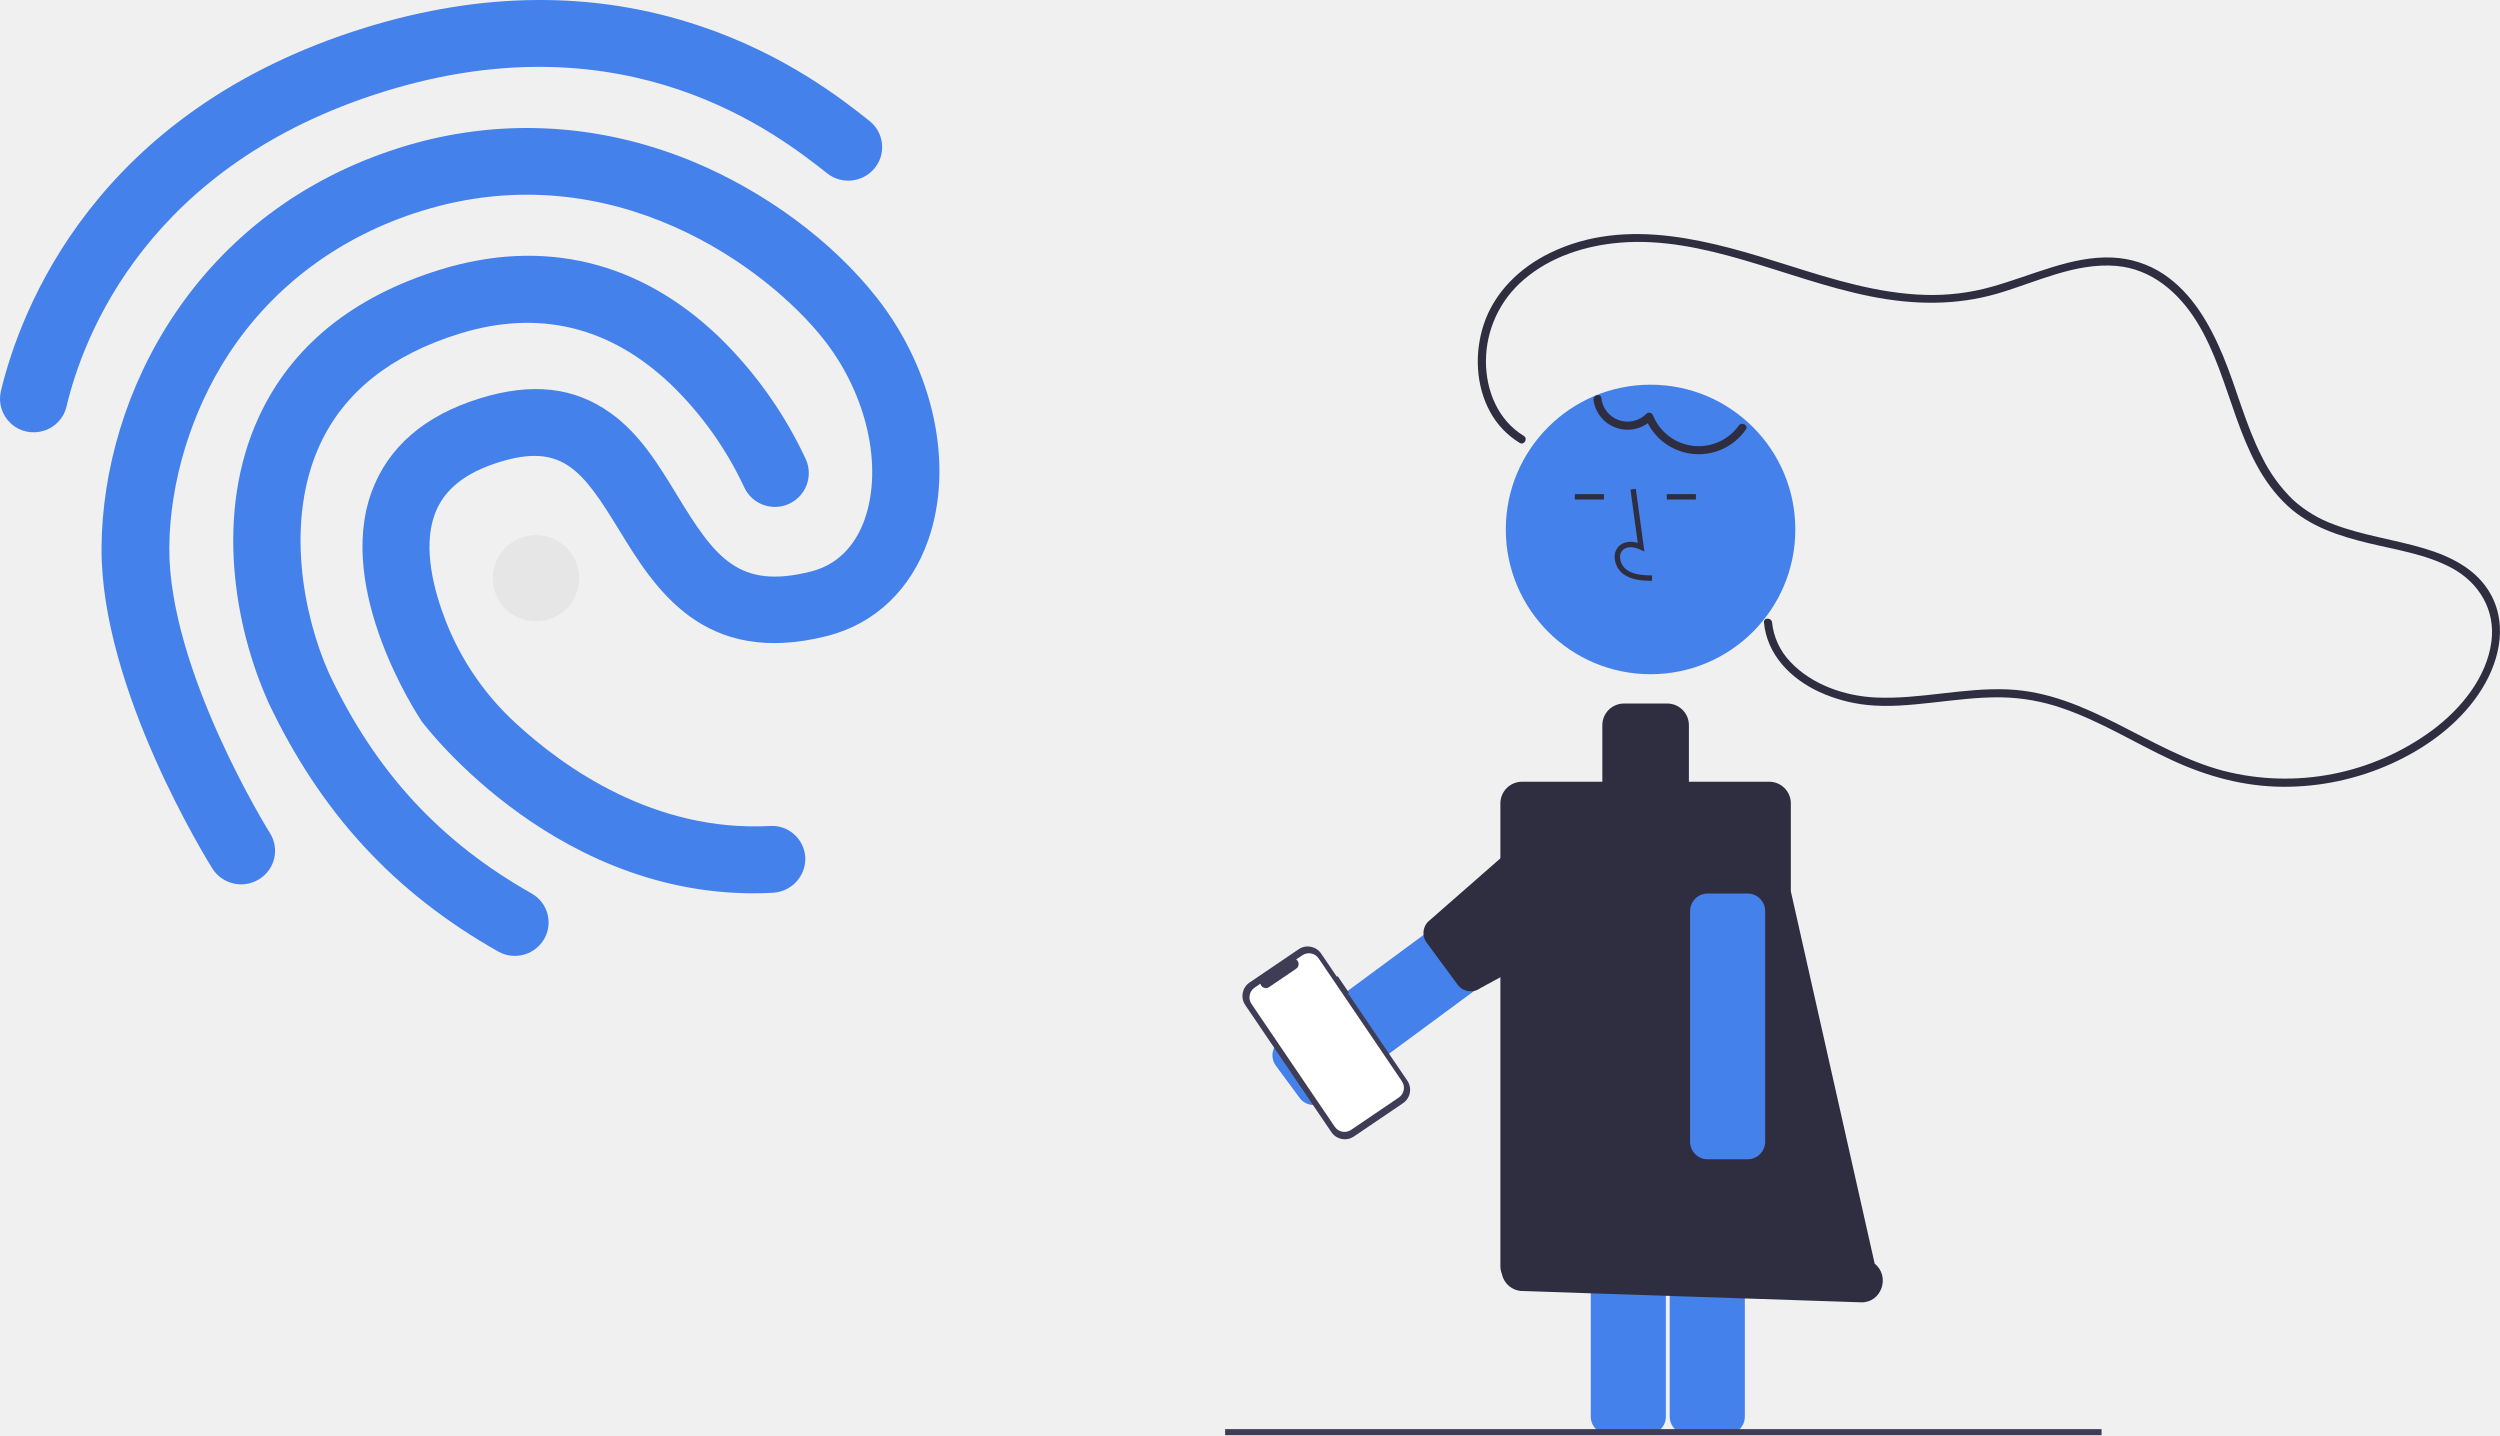
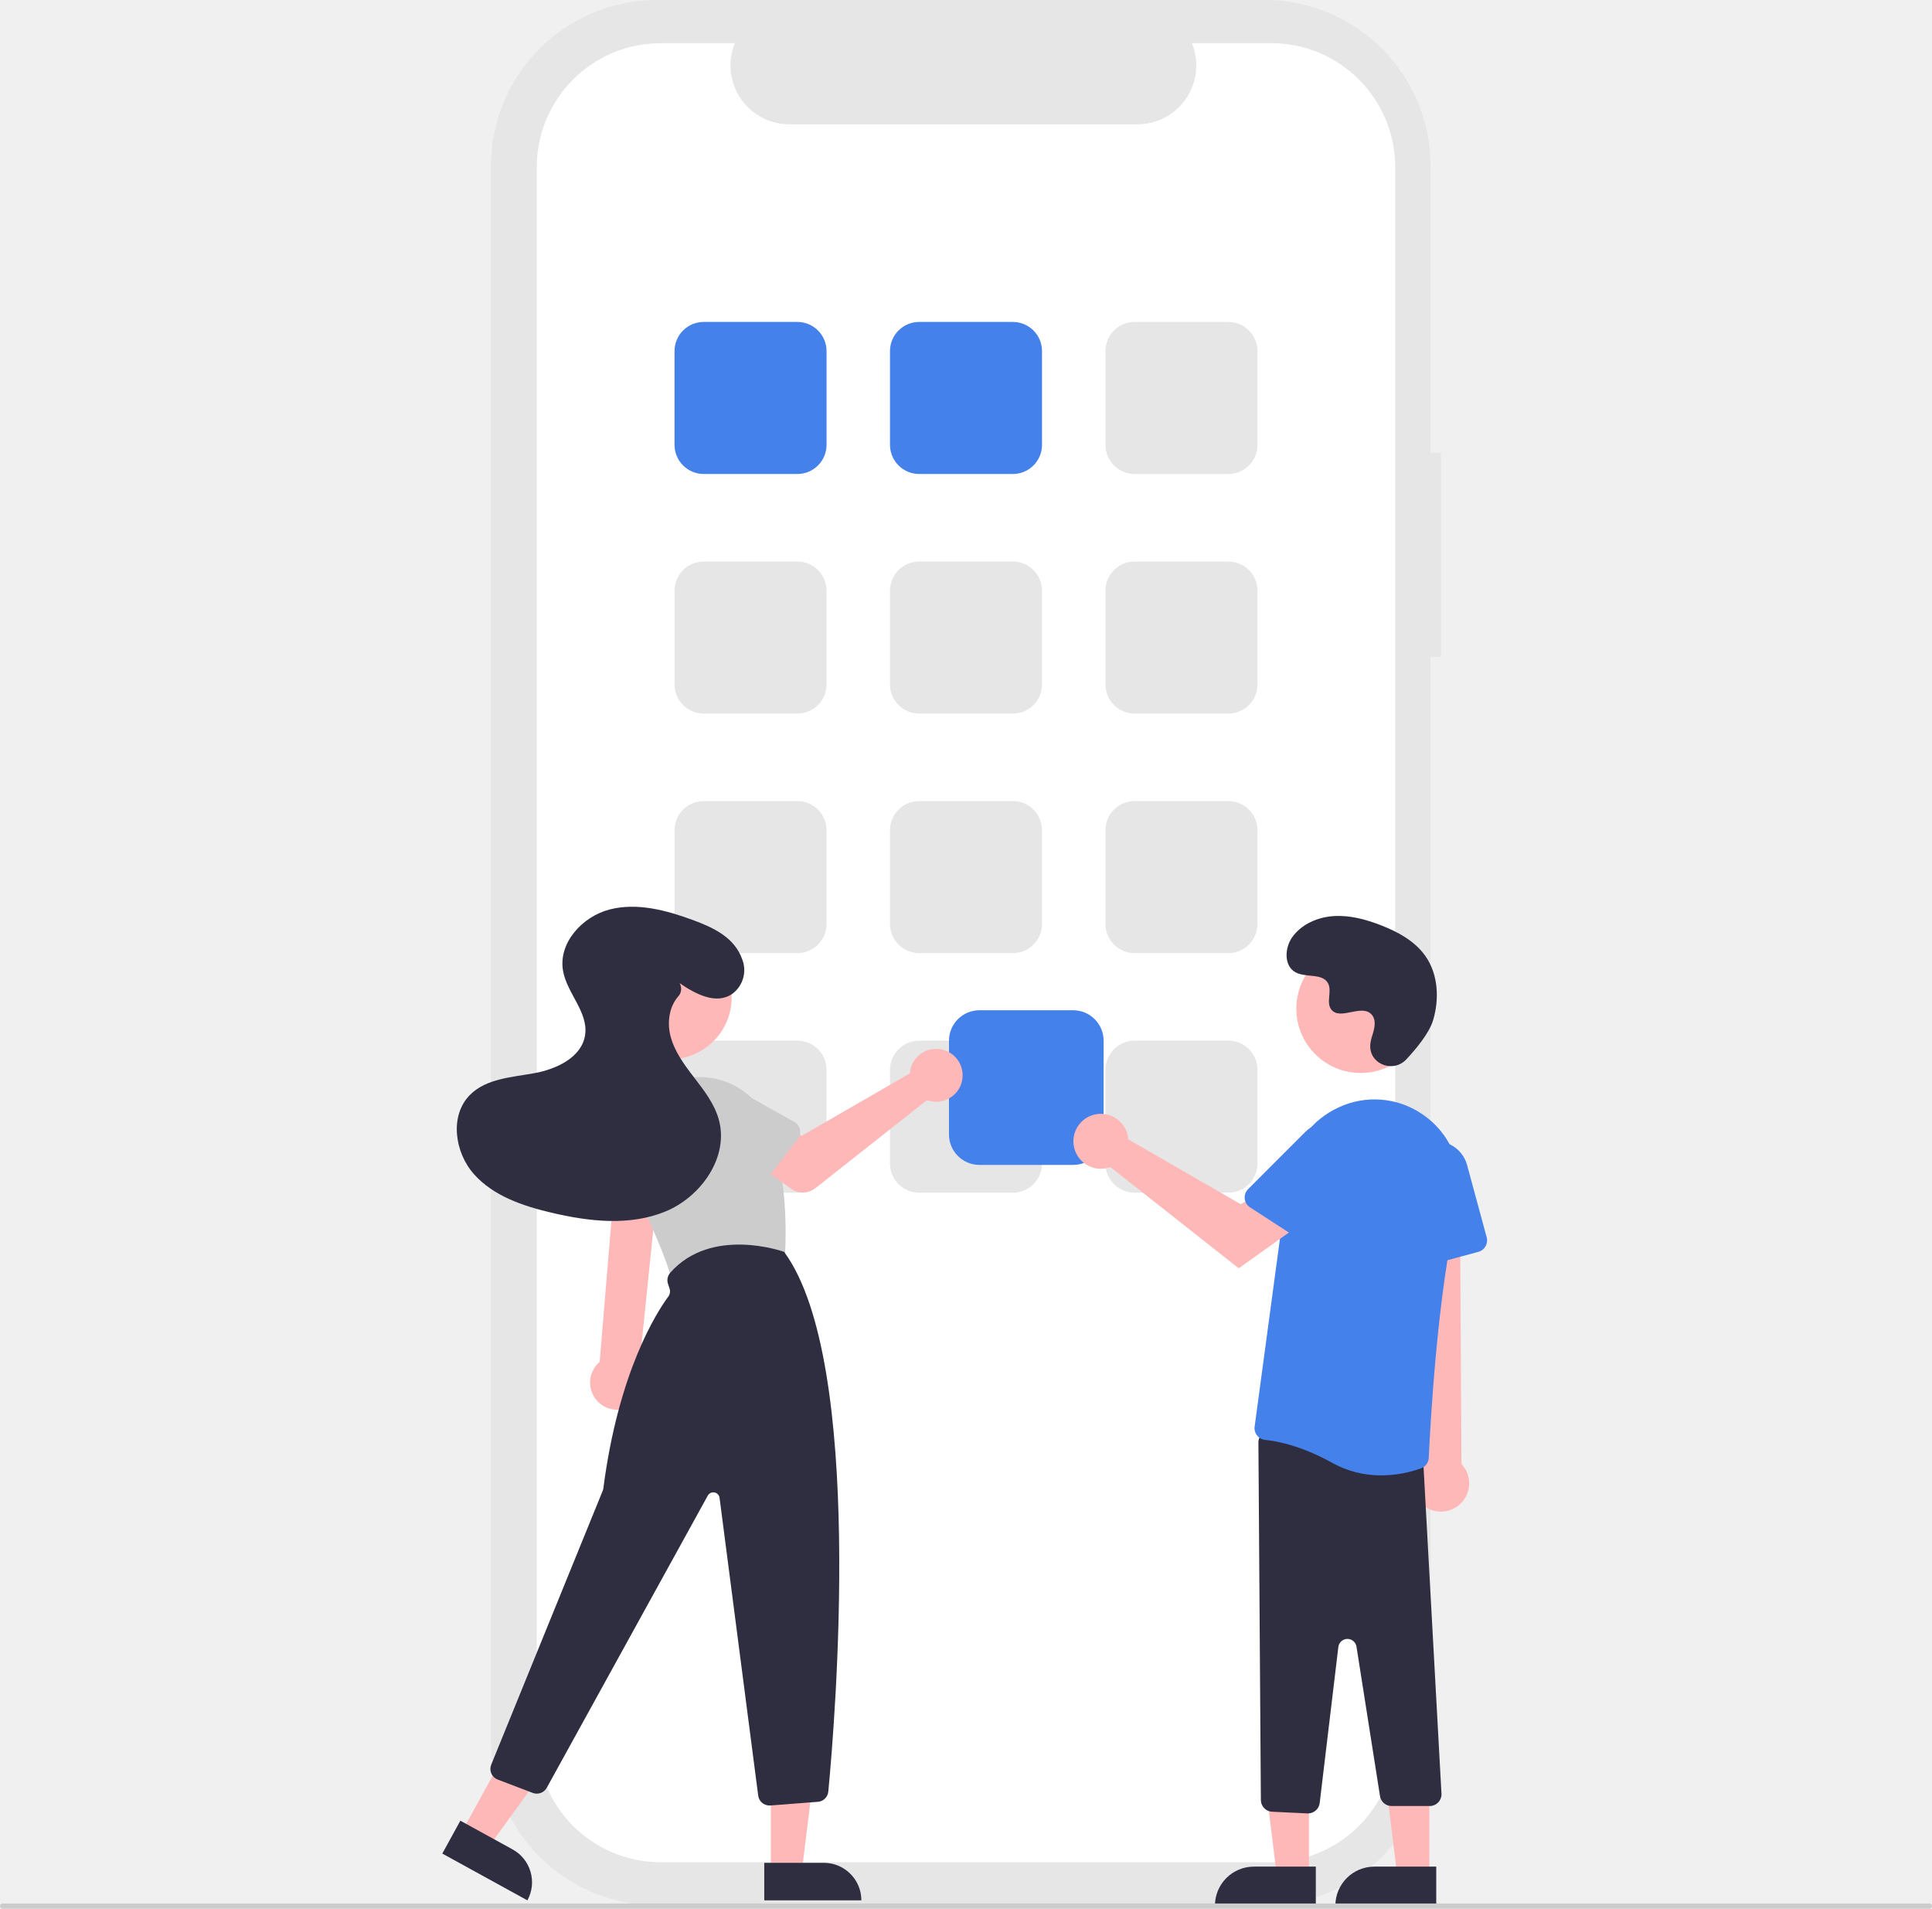
- <svg xmlns="http://www.w3.org/2000/svg" id="bb441d3c-cf2a-489d-ae6b-061a3c0e4b94" data-name="Layer 1" width="924.256" height="530.591" viewBox="0 0 924.256 530.591">
-   <path d="M153.998,343.966a12.416,12.416,0,0,1-15.82-14.588c7.224-30.053,34.692-103.546,134.758-134.458,43.345-13.39,84.914-13.618,123.5-.684,31.744,10.596,52.817,27.178,62.897,35.193a12.313,12.313,0,0,1,2.017,17.297q-.038.048-.076.095a12.603,12.603,0,0,1-17.561,1.993c-18.263-14.39-73.684-58.105-163.507-30.358C192.5,245.549,168.676,308.922,162.496,334.85a12.231,12.231,0,0,1-8.498,9.117Z" transform="translate(-137.8721 -184.7043)" fill="#4481eb" />
-   <path d="M426.738,514.185a12.346,12.346,0,0,1-3.068.577c-78.175,4.21-127.913-60.735-129.955-63.443l-.379-.625c-1.246-1.933-31.342-47.723-18.093-84.088,6.086-16.625,19.544-28.294,40.116-34.649,19.133-5.91,34.789-4.162,48.115,5.354,10.927,7.753,17.93,19.315,24.717,30.48,14.116,23.182,22.768,34.977,49.6,28.172,11.781-2.99,17.282-12.201,19.795-19.376,6.766-19.525.77-46.143-15.096-66.281-20.497-26.126-77.86-69.52-148.634-47.657-30.223,9.336-54.958,27.734-71.522,53.068-13.722,21.024-21.699,47.137-21.874,71.488-.275,45.341,36.884,104.991,37.236,105.532a12.29,12.29,0,0,1-3.906,16.936q-.057.036-.114.071a12.584,12.584,0,0,1-17.235-3.857c-1.677-2.728-41.356-66.33-41.036-118.732.445-56.8,34.961-124.588,111.154-148.125,35.218-10.879,72.229-9.051,107.058,5.229,26.995,11.136,51.979,29.57,68.497,50.619,21.098,26.868,28.53,62.038,18.926,89.487-6.403,18.3-19.659,30.926-37.275,35.441-45.914,11.679-63.9-17.726-77.018-39.177-13.47-21.991-20.921-32.301-44.202-25.11-12.783,3.949-20.659,10.277-23.971,19.368-4.507,12.428-.236,28.358,4.141,39.525q.068.175.136.349a100.946,100.946,0,0,0,25.613,37.252c18.012,16.634,51.451,40.347,94.07,38.06a12.309,12.309,0,0,1,13.048,11.522q.004.059.007.118a12.579,12.579,0,0,1-8.852,12.472Z" transform="translate(-137.8721 -184.7043)" fill="#4481eb" />
-   <path d="M331.94,537.534a12.616,12.616,0,0,1-9.871-1.031c-38.557-21.846-65.625-51.228-85.116-92.41l-.078-.254c-12.284-27.458-19.679-69.409-3.367-104.866,12.042-26.162,34.646-44.552,67.071-54.568,38.35-11.847,74.059-3.125,103.366,25.103A153.17,153.17,0,0,1,435.929,354.806a12.516,12.516,0,0,1-23.031,9.804,128.261,128.261,0,0,0-26.966-37.76c-22.59-21.492-48.85-27.847-78.142-18.799-25.313,7.819-42.743,21.643-51.666,41.092-12.867,27.994-6.243,62.949,3.371,84.462,17.186,36.423,41.025,62.258,74.961,81.451a12.255,12.255,0,0,1,4.655,16.695q-.047.083-.095.166A12.569,12.569,0,0,1,331.94,537.534Z" transform="translate(-137.8721 -184.7043)" fill="#4481eb" />
-   <circle cx="198.128" cy="213.768" r="15.949" fill="#e6e6e6" />
-   <path d="M623.576,593.224a6.57,6.57,0,0,1-.984-.074,6.459,6.459,0,0,1-4.261-2.569L609.57,578.702a6.499,6.499,0,0,1,1.373-9.089l74.899-55.24a6.5,6.5,0,0,1,9.09,1.373l8.76,11.878a6.501,6.501,0,0,1-1.372,9.09L627.42,591.954A6.454,6.454,0,0,1,623.576,593.224Z" transform="translate(-137.8721 -184.7043)" fill="#4481eb" />
-   <path d="M676.769,548.748,665.305,533.205a6,6,0,0,1,1.267-8.39l43.861-38.43a6,6,0,0,1,8.39,1.267l20.964,25.043a6,6,0,0,1-1.267,8.39l-53.361,28.93A6,6,0,0,1,676.769,548.748Z" transform="translate(-137.8721 -184.7043)" fill="#2f2e41" />
-   <path d="M747.246,714.956H732.487a6.508,6.508,0,0,1-6.5-6.5V585.441a6.508,6.508,0,0,1,6.5-6.5h14.759a6.508,6.508,0,0,1,6.5,6.5V708.456A6.508,6.508,0,0,1,747.246,714.956Z" transform="translate(-137.8721 -184.7043)" fill="#4481eb" />
-   <path d="M776.438,714.956H761.678a6.508,6.508,0,0,1-6.5-6.5V585.441a6.508,6.508,0,0,1,6.5-6.5H776.438a6.508,6.508,0,0,1,6.5,6.5V708.456A6.508,6.508,0,0,1,776.438,714.956Z" transform="translate(-137.8721 -184.7043)" fill="#4481eb" />
-   <rect x="452.923" y="528.351" width="324.033" height="2.241" fill="#3f3d56" />
-   <circle cx="610.216" cy="195.742" r="53.519" fill="#4481eb" />
-   <path d="M830.944,651.879,799.95,514.234V481.712a8,8,0,0,0-8-8H762.26V452.799a8,8,0,0,0-8-8h-16a8,8,0,0,0-8,8v20.913H700.569a8,8,0,0,0-8,8V652.799a7.968,7.968,0,0,0,.584,2.993,7.834,7.834,0,0,0,7.377,6.207L825.955,666.18C833.451,666.377,836.852,656.628,830.944,651.879Z" transform="translate(-137.8721 -184.7043)" fill="#2f2e41" />
-   <path d="M748.603,399.461c-3.306-.093-7.42-.208-10.589-2.523a8.131,8.131,0,0,1-3.2-6.07,5.471,5.471,0,0,1,1.86-4.495c1.657-1.398,4.076-1.726,6.678-.961l-2.699-19.727,1.982-.271,3.172,23.19-1.654-.759c-1.919-.881-4.552-1.328-6.188.055a3.513,3.513,0,0,0-1.152,2.896,6.143,6.143,0,0,0,2.381,4.526c2.467,1.802,5.746,2.035,9.466,2.139Z" transform="translate(-137.8721 -184.7043)" fill="#2f2e41" />
-   <rect x="582.21" y="182.682" width="10.771" height="2" fill="#2f2e41" />
-   <rect x="616.21" y="182.682" width="10.771" height="2" fill="#2f2e41" />
-   <path d="M701.221,345.854c-9.507-5.761-13.984-16.691-13.992-27.5a39.637,39.637,0,0,1,14.012-30.275c9.792-8.469,22.831-12.613,35.57-13.666,15.413-1.274,30.726,2.076,45.446,6.352,15.761,4.579,31.205,10.339,47.339,13.545,15.656,3.111,31.354,3.417,46.768-1.081,14.227-4.152,28.668-11.488,43.864-10.216,13.125,1.098,23.092,9.832,29.797,20.623,13.312,21.424,14.363,50.178,33.507,68.018,8.277,7.713,19.06,11.208,29.836,13.819,10.334,2.504,21.358,4.109,30.841,9.177,10.169,5.435,16.325,15.65,14.734,27.354-1.807,13.294-11.266,24.735-21.681,32.545A91.731,91.731,0,0,1,959.868,469.675c-27.632-7.331-50.088-28.746-79.528-30.088-16.424-.749-32.594,3.726-49.015,2.984-11.381-.514-23.63-4.722-31.557-13.185a24.709,24.709,0,0,1-6.757-14.537c-.179-1.906-3.181-1.924-3,0,1.125,11.957,9.927,20.789,20.43,25.644a56.355,56.355,0,0,0,17.48,4.812c8.036.888,16.229.048,24.228-.829,8.455-.927,16.924-2.069,25.448-1.967a72.74,72.74,0,0,1,22.837,4.061c14.106,4.838,26.813,12.865,40.288,19.116,13.042,6.051,26.7,9.802,41.146,9.895a96.211,96.211,0,0,0,40.368-8.657c12.478-5.684,24.203-14.169,31.972-25.608,7.284-10.724,11.108-24.793,4.553-36.799-5.138-9.41-14.936-14.172-24.816-17.103-10.952-3.25-22.399-4.734-33.12-8.781a45.593,45.593,0,0,1-15.172-9.1,57.003,57.003,0,0,1-11.531-15.911c-6.138-11.973-9.274-25.123-14.443-37.49-4.788-11.456-11.34-23.002-21.894-30.062a37.244,37.244,0,0,0-19.057-6.152c-7.518-.34-14.988,1.386-22.134,3.561-7.561,2.301-14.939,5.176-22.558,7.294a81.672,81.672,0,0,1-24.669,2.946c-17.122-.558-33.662-5.644-49.871-10.772-28.396-8.983-59.976-18.601-88.525-4.753-11.124,5.396-20.546,14.448-24.519,26.335-3.515,10.518-3.029,22.787,2.39,32.586a30.455,30.455,0,0,0,10.863,11.33c1.655,1.003,3.165-1.59,1.514-2.59Z" transform="translate(-137.8721 -184.7043)" fill="#2f2e41" />
-   <path d="M783.96,613.299H769.201a6.508,6.508,0,0,1-6.5-6.5V521.544a6.508,6.508,0,0,1,6.5-6.5h14.76a6.508,6.508,0,0,1,6.5,6.5v85.255A6.508,6.508,0,0,1,783.96,613.299Z" transform="translate(-137.8721 -184.7043)" fill="#4481eb" />
-   <path d="M726.988,332.612a12.736,12.736,0,0,0,21.659,7.201l-2.507-.662a21.205,21.205,0,0,0,37.152,4.397c1.13-1.569-1.472-3.069-2.59-1.514a18.21,18.21,0,0,1-31.668-3.68,1.522,1.522,0,0,0-2.507-.662,9.758,9.758,0,0,1-16.644-5.877c-.268-1.904-3.159-1.094-2.893.798Z" transform="translate(-137.8721 -184.7043)" fill="#2f2e41" />
-   <path id="f6ad8881-531f-450f-af8c-ee430f91c944" data-name="Path 33" d="M632.424,545.597l-.313.212-5.808-8.567a5.99,5.99,0,0,0-8.319-1.597h0l-18.15,12.304a5.99,5.99,0,0,0-1.597,8.319l31.861,46.998a5.99,5.99,0,0,0,8.319,1.597h0l18.15-12.304a5.99,5.99,0,0,0,1.597-8.319h0l-21.92-32.333.313-.212Z" transform="translate(-137.8721 -184.7043)" fill="#3f3d56" />
-   <path id="fc886b53-8f7f-459a-8f46-dc88972f03c0" data-name="Path 34" d="M619.357,537.87l-2.293,1.555a2.057,2.057,0,0,1,.014,3.415l-10.064,6.823a2.057,2.057,0,0,1-3.167-1.277l-2.142,1.452a4.33,4.33,0,0,0-1.154,6.014h0l30.793,45.423a4.33,4.33,0,0,0,6.014,1.154h0l17.652-11.967a4.33,4.33,0,0,0,1.154-6.014h0l-30.793-45.423a4.33,4.33,0,0,0-6.014-1.154h0Z" transform="translate(-137.8721 -184.7043)" fill="#fff" />
+ <svg xmlns="http://www.w3.org/2000/svg" id="bcf7625e-424a-4466-b024-8d3c328493bd" data-name="Layer 1" width="738" height="729.047" viewBox="0 0 738 729.047">
+   <path d="M781.445,258.424h-3.999V148.879a63.402,63.402,0,0,0-63.402-63.402H481.957a63.402,63.402,0,0,0-63.402,63.402v600.974a63.402,63.402,0,0,0,63.402,63.402H714.044a63.402,63.402,0,0,0,63.402-63.402V336.4h3.999Z" transform="translate(-231 -85.47675)" fill="#e6e6e6" />
+   <path d="M763.951,149.321v600.09a47.351,47.351,0,0,1-47.35,47.35h-233.2a47.351,47.351,0,0,1-47.35-47.35v-600.09a47.351,47.351,0,0,1,47.35-47.35h28.29a22.507,22.507,0,0,0,20.83,30.99h132.96a22.507,22.507,0,0,0,20.83-30.99h30.29A47.351,47.351,0,0,1,763.951,149.321Z" transform="translate(-231 -85.47675)" fill="#fff" />
+   <path d="M535.603,266.516h-35.812a11.142,11.142,0,0,1-11.129-11.129V219.575a11.142,11.142,0,0,1,11.129-11.129h35.812a11.142,11.142,0,0,1,11.129,11.129v35.812A11.142,11.142,0,0,1,535.603,266.516Z" transform="translate(-231 -85.47675)" fill="#4481eb" />
+   <path d="M617.907,266.516H582.095a11.142,11.142,0,0,1-11.129-11.129V219.575A11.142,11.142,0,0,1,582.095,208.446h35.812a11.142,11.142,0,0,1,11.129,11.129v35.812A11.142,11.142,0,0,1,617.907,266.516Z" transform="translate(-231 -85.47675)" fill="#4481eb" />
+   <path d="M700.211,266.516H664.399a11.142,11.142,0,0,1-11.129-11.129V219.575a11.142,11.142,0,0,1,11.129-11.129h35.812A11.142,11.142,0,0,1,711.34,219.575v35.812A11.142,11.142,0,0,1,700.211,266.516Z" transform="translate(-231 -85.47675)" fill="#e6e6e6" />
+   <path d="M535.603,358.025h-35.812a11.142,11.142,0,0,1-11.129-11.129V311.084a11.142,11.142,0,0,1,11.129-11.129h35.812a11.142,11.142,0,0,1,11.129,11.129v35.812A11.142,11.142,0,0,1,535.603,358.025Z" transform="translate(-231 -85.47675)" fill="#e6e6e6" />
+   <path d="M617.907,358.025H582.095a11.142,11.142,0,0,1-11.129-11.129V311.084A11.142,11.142,0,0,1,582.095,299.955h35.812a11.142,11.142,0,0,1,11.129,11.129v35.812A11.142,11.142,0,0,1,617.907,358.025Z" transform="translate(-231 -85.47675)" fill="#e6e6e6" />
+   <path d="M700.211,358.025H664.399a11.142,11.142,0,0,1-11.129-11.129V311.084a11.142,11.142,0,0,1,11.129-11.129h35.812A11.142,11.142,0,0,1,711.34,311.084v35.812A11.142,11.142,0,0,1,700.211,358.025Z" transform="translate(-231 -85.47675)" fill="#e6e6e6" />
+   <path d="M535.603,449.516h-35.812a11.142,11.142,0,0,1-11.129-11.129V402.575a11.142,11.142,0,0,1,11.129-11.129h35.812a11.142,11.142,0,0,1,11.129,11.129v35.812A11.142,11.142,0,0,1,535.603,449.516Z" transform="translate(-231 -85.47675)" fill="#e6e6e6" />
+   <path d="M617.907,449.516H582.095a11.142,11.142,0,0,1-11.129-11.129V402.575A11.142,11.142,0,0,1,582.095,391.446h35.812a11.142,11.142,0,0,1,11.129,11.129v35.812A11.142,11.142,0,0,1,617.907,449.516Z" transform="translate(-231 -85.47675)" fill="#e6e6e6" />
+   <path d="M700.211,449.516H664.399a11.142,11.142,0,0,1-11.129-11.129V402.575a11.142,11.142,0,0,1,11.129-11.129h35.812A11.142,11.142,0,0,1,711.34,402.575v35.812A11.142,11.142,0,0,1,700.211,449.516Z" transform="translate(-231 -85.47675)" fill="#e6e6e6" />
+   <path d="M535.603,541.025h-35.812a11.142,11.142,0,0,1-11.129-11.129V494.084a11.142,11.142,0,0,1,11.129-11.129h35.812a11.142,11.142,0,0,1,11.129,11.129v35.812A11.142,11.142,0,0,1,535.603,541.025Z" transform="translate(-231 -85.47675)" fill="#e6e6e6" />
+   <path d="M617.907,541.025H582.095a11.142,11.142,0,0,1-11.129-11.129V494.084A11.142,11.142,0,0,1,582.095,482.955h35.812a11.142,11.142,0,0,1,11.129,11.129v35.812A11.142,11.142,0,0,1,617.907,541.025Z" transform="translate(-231 -85.47675)" fill="#e6e6e6" />
+   <path d="M700.211,541.025H664.399a11.142,11.142,0,0,1-11.129-11.129V494.084a11.142,11.142,0,0,1,11.129-11.129h35.812A11.142,11.142,0,0,1,711.34,494.084v35.812A11.142,11.142,0,0,1,700.211,541.025Z" transform="translate(-231 -85.47675)" fill="#e6e6e6" />
+   <path d="M640.941,530.413h-35.812a11.643,11.643,0,0,1-11.629-11.629v-35.812a11.642,11.642,0,0,1,11.629-11.629h35.812a11.642,11.642,0,0,1,11.629,11.629v35.812A11.642,11.642,0,0,1,640.941,530.413Z" transform="translate(-231 -85.47675)" fill="#4481eb" />
+   <path d="M471.496,622.828a10.342,10.342,0,0,0,3.698-15.421l7.733-75.611H466.215l-6.146,73.83A10.398,10.398,0,0,0,471.496,622.828Z" transform="translate(-231 -85.47675)" fill="#ffb8b8" />
+   <circle cx="255.841" cy="380.947" r="23.645" fill="#ffb8b8" />
+   <path d="M491.293,575.83a4.324,4.324,0,0,1-4.168-3.176c-1.894-6.883-6.823-18.52-14.649-34.59a28.652,28.652,0,0,1,16.271-39.558h0a28.639,28.639,0,0,1,36.801,18.244c6.066,19.017,5.773,39.388,5.365,47.263a4.343,4.343,0,0,1-3.402,4.01l-35.289,7.706A4.311,4.311,0,0,1,491.293,575.83Z" transform="translate(-231 -85.47675)" fill="#ccc" />
+   <polygon points="294.466 714.884 306.269 714.883 311.884 669.359 294.464 669.36 294.466 714.884" fill="#ffb8b8" />
+   <path d="M522.937,796.988h37.094a0,0,0,0,1,0,0v14.332a0,0,0,0,1,0,0H537.269a14.332,14.332,0,0,1-14.332-14.332v0A0,0,0,0,1,522.937,796.988Z" transform="translate(852.0051 1522.805) rotate(179.9974)" fill="#2f2e41" />
+   <polygon points="176.447 699.587 186.79 705.273 213.644 668.087 198.379 659.695 176.447 699.587" fill="#ffb8b8" />
+   <path d="M401.109,788.94h37.094a0,0,0,0,1,0,0v14.332a0,0,0,0,1,0,0H415.44a14.332,14.332,0,0,1-14.332-14.332v0A0,0,0,0,1,401.109,788.94Z" transform="translate(172.861 1610.431) rotate(-151.199)" fill="#2f2e41" />
+   <path d="M524.915,775.092a4.332,4.332,0,0,1-4.292-3.775L505.862,657.575a2.407,2.407,0,0,0-4.494-.853L439.853,768.33a4.356,4.356,0,0,1-5.336,1.958L421.108,765.179a4.332,4.332,0,0,1-2.47-5.681l42.613-104.682a3.337,3.337,0,0,0,.218-.829c5.772-44.673,20.457-67.39,24.82-73.289a3.355,3.355,0,0,0,.477-3.055l-.6-1.799a4.33,4.33,0,0,1,.834-4.214c15.722-17.908,43.125-8.136,43.4-8.035l.137.051.086.118c30.727,42.14,19.366,179.01,16.777,206.019a4.32,4.32,0,0,1-3.98,3.899l-18.17,1.399C525.138,775.088,525.026,775.092,524.915,775.092Z" transform="translate(-231 -85.47675)" fill="#2f2e41" />
+   <path d="M578.764,493.89a10.133,10.133,0,0,0-.23,1.579l-41.355,23.858-10.052-5.787-10.716,14.029L533.21,539.542a7.702,7.702,0,0,0,9.24-.225l42.645-33.643a10.106,10.106,0,1,0-6.33-11.785Z" transform="translate(-231 -85.47675)" fill="#ffb8b8" />
+   <path d="M535.796,520.456,522.43,537.779a4.332,4.332,0,0,1-6.55.359l-15.131-15.713a12.031,12.031,0,0,1,14.755-19.008l18.978,10.612a4.332,4.332,0,0,1,1.314,6.427Z" transform="translate(-231 -85.47675)" fill="#ccc" />
+   <path d="M483.991,550.553l-21.532-3.888a4.332,4.332,0,0,1-3.335-5.649l6.98-20.667a12.031,12.031,0,0,1,23.667,4.345l-.681,21.732a4.332,4.332,0,0,1-5.1,4.126Z" transform="translate(-231 -85.47675)" fill="#ccc" />
+   <path d="M490.584,460.985c6.077,4.159,14.057,8.435,20.264,4.006a11.295,11.295,0,0,0,3.707-13.02c-2.972-8.499-11.138-12.241-18.947-15.109-10.151-3.729-21.204-6.695-31.684-4.025S444.183,445.652,446.075,456.3c1.521,8.563,9.598,15.687,8.452,24.308-1.154,8.676-10.911,13.243-19.525,14.793s-18.253,2.049-24.444,8.236c-7.897,7.893-5.925,22.001,1.506,30.334s18.645,12.111,29.511,14.679c14.397,3.402,29.968,5.191,43.641-.456s24.314-20.847,20.353-35.1c-1.673-6.021-5.614-11.109-9.423-16.062s-7.666-10.133-9.119-16.211c-1.211-5.065-.315-10.945,3.044-14.744a4.272,4.272,0,0,0,.572-4.993Z" transform="translate(-231 -85.47675)" fill="#2f2e41" />
+   <polygon points="500 716.459 487.74 716.459 481.908 669.171 500.002 669.171 500 716.459" fill="#ffb8b8" />
+   <path d="M478.983,712.956h23.644a0,0,0,0,1,0,0v14.887a0,0,0,0,1,0,0H464.096a0,0,0,0,1,0,0v0A14.887,14.887,0,0,1,478.983,712.956Z" fill="#2f2e41" />
+   <polygon points="546 716.459 533.74 716.459 527.908 669.171 546.002 669.171 546 716.459" fill="#ffb8b8" />
+   <path d="M524.983,712.956h23.644a0,0,0,0,1,0,0v14.887a0,0,0,0,1,0,0H510.096a0,0,0,0,1,0,0v0A14.887,14.887,0,0,1,524.983,712.956Z" fill="#2f2e41" />
+   <path d="M775.503,661.097a10.743,10.743,0,0,1-2.062-16.343L765.368,530.196l23.253,2.255.639,112.187a10.801,10.801,0,0,1-13.757,16.459Z" transform="translate(-231 -85.47675)" fill="#ffb8b8" />
+   <path d="M730.421,778.113l-13.496-.644a4.499,4.499,0,0,1-4.286-4.463l-.942-136.557a4.501,4.501,0,0,1,5.146-4.485l53.994,7.838a4.474,4.474,0,0,1,3.854,4.42l6.944,126.534a4.5,4.5,0,0,1-4.5,4.534H762.585a4.479,4.479,0,0,1-4.445-3.801l-8.977-57.067a3.5,3.5,0,0,0-6.933.128l-7.126,59.603a4.517,4.517,0,0,1-4.469,3.966Q730.528,778.119,730.421,778.113Z" transform="translate(-231 -85.47675)" fill="#2f2e41" />
+   <path d="M739.922,644.228c-11.899-6.611-21.197-8.349-25.68-8.796a4.418,4.418,0,0,1-3.053-1.673,4.478,4.478,0,0,1-.931-3.401l12.938-96.051a33.219,33.219,0,0,1,19.364-25.957,32.306,32.306,0,0,1,31.396,2.461q.665.442,1.305.903a33.178,33.178,0,0,1,12.636,34.573c-7.934,32.455-10.659,85.662-11.125,95.999a4.465,4.465,0,0,1-2.918,4.005,45.085,45.085,0,0,1-15.226,2.711A38.125,38.125,0,0,1,739.922,644.228Z" transform="translate(-231 -85.47675)" fill="#4481eb" />
+   <path d="M770.632,568.689a4.482,4.482,0,0,1-1.859-3.401l-1.704-30.876a12.399,12.399,0,0,1,24.346-3.927l7.485,27.605a4.505,4.505,0,0,1-3.166,5.521L774.444,569.384A4.483,4.483,0,0,1,770.632,568.689Z" transform="translate(-231 -85.47675)" fill="#4481eb" />
+   <circle cx="519.744" cy="385.271" r="24.561" fill="#ffb8b8" />
+   <path d="M661.74,519.002a10.526,10.526,0,0,1,.239,1.64l42.957,24.782,10.441-6.011,11.131,14.572L704.172,569.906l-49.008-38.663a10.496,10.496,0,1,1,6.576-12.241Z" transform="translate(-231 -85.47675)" fill="#ffb8b8" />
+   <path d="M706.471,543.317a4.482,4.482,0,0,1,1.293-3.653l21.863-21.868a12.399,12.399,0,0,1,19.168,15.516l-15.57,23.992a4.505,4.505,0,0,1-6.224,1.325L708.497,546.62A4.483,4.483,0,0,1,706.471,543.317Z" transform="translate(-231 -85.47675)" fill="#4481eb" />
+   <path d="M768.124,490.179c-4.582,4.881-13.091,2.261-13.688-4.407a8.056,8.056,0,0,1,.01-1.556c.308-2.954,2.015-5.635,1.606-8.754a4.59,4.59,0,0,0-.84-2.149c-3.651-4.889-12.222,2.187-15.668-2.239-2.113-2.714.371-6.987-1.251-10.021-2.14-4.004-8.479-2.029-12.454-4.221-4.423-2.439-4.158-9.225-1.247-13.353,3.551-5.034,9.776-7.72,15.923-8.107s12.253,1.275,17.992,3.511c6.521,2.541,12.988,6.054,17.001,11.788,4.88,6.973,5.35,16.348,2.909,24.502C776.933,480.134,771.866,486.193,768.124,490.179Z" transform="translate(-231 -85.47675)" fill="#2f2e41" />
+   <path d="M968,814.523H232a1,1,0,0,1,0-2H968a1,1,0,0,1,0,2Z" transform="translate(-231 -85.47675)" fill="#ccc" />
</svg>
